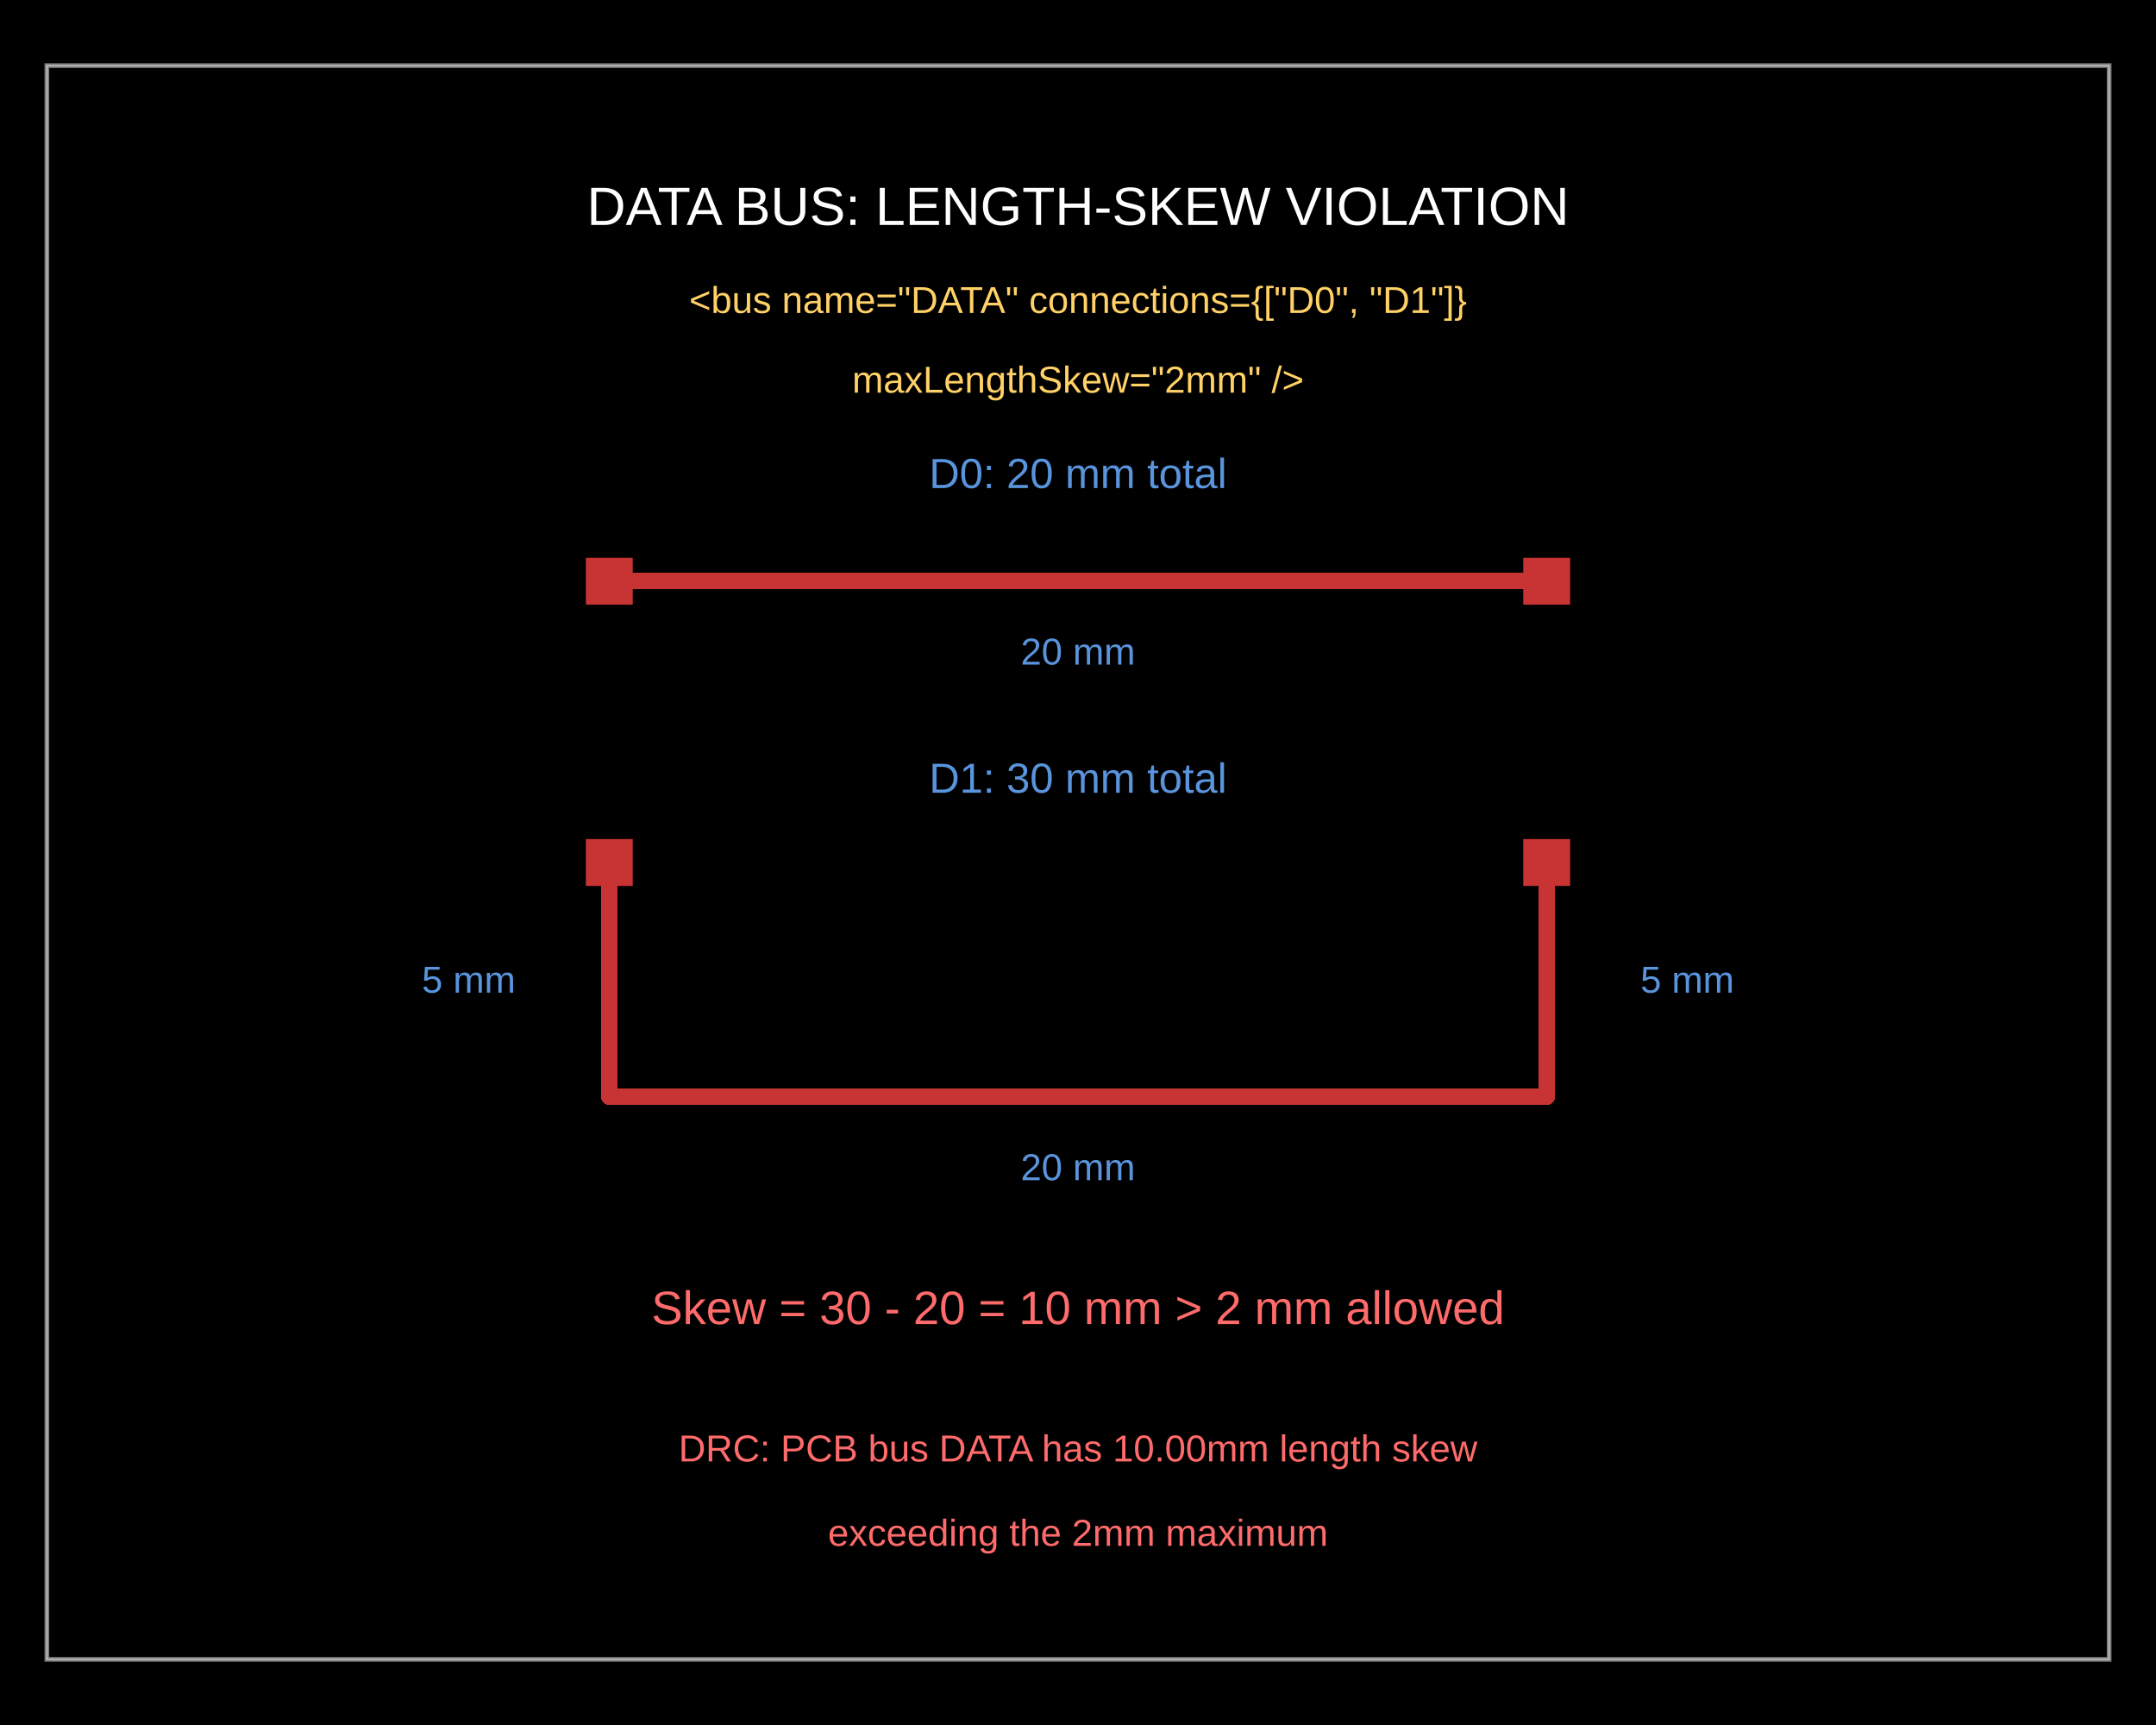
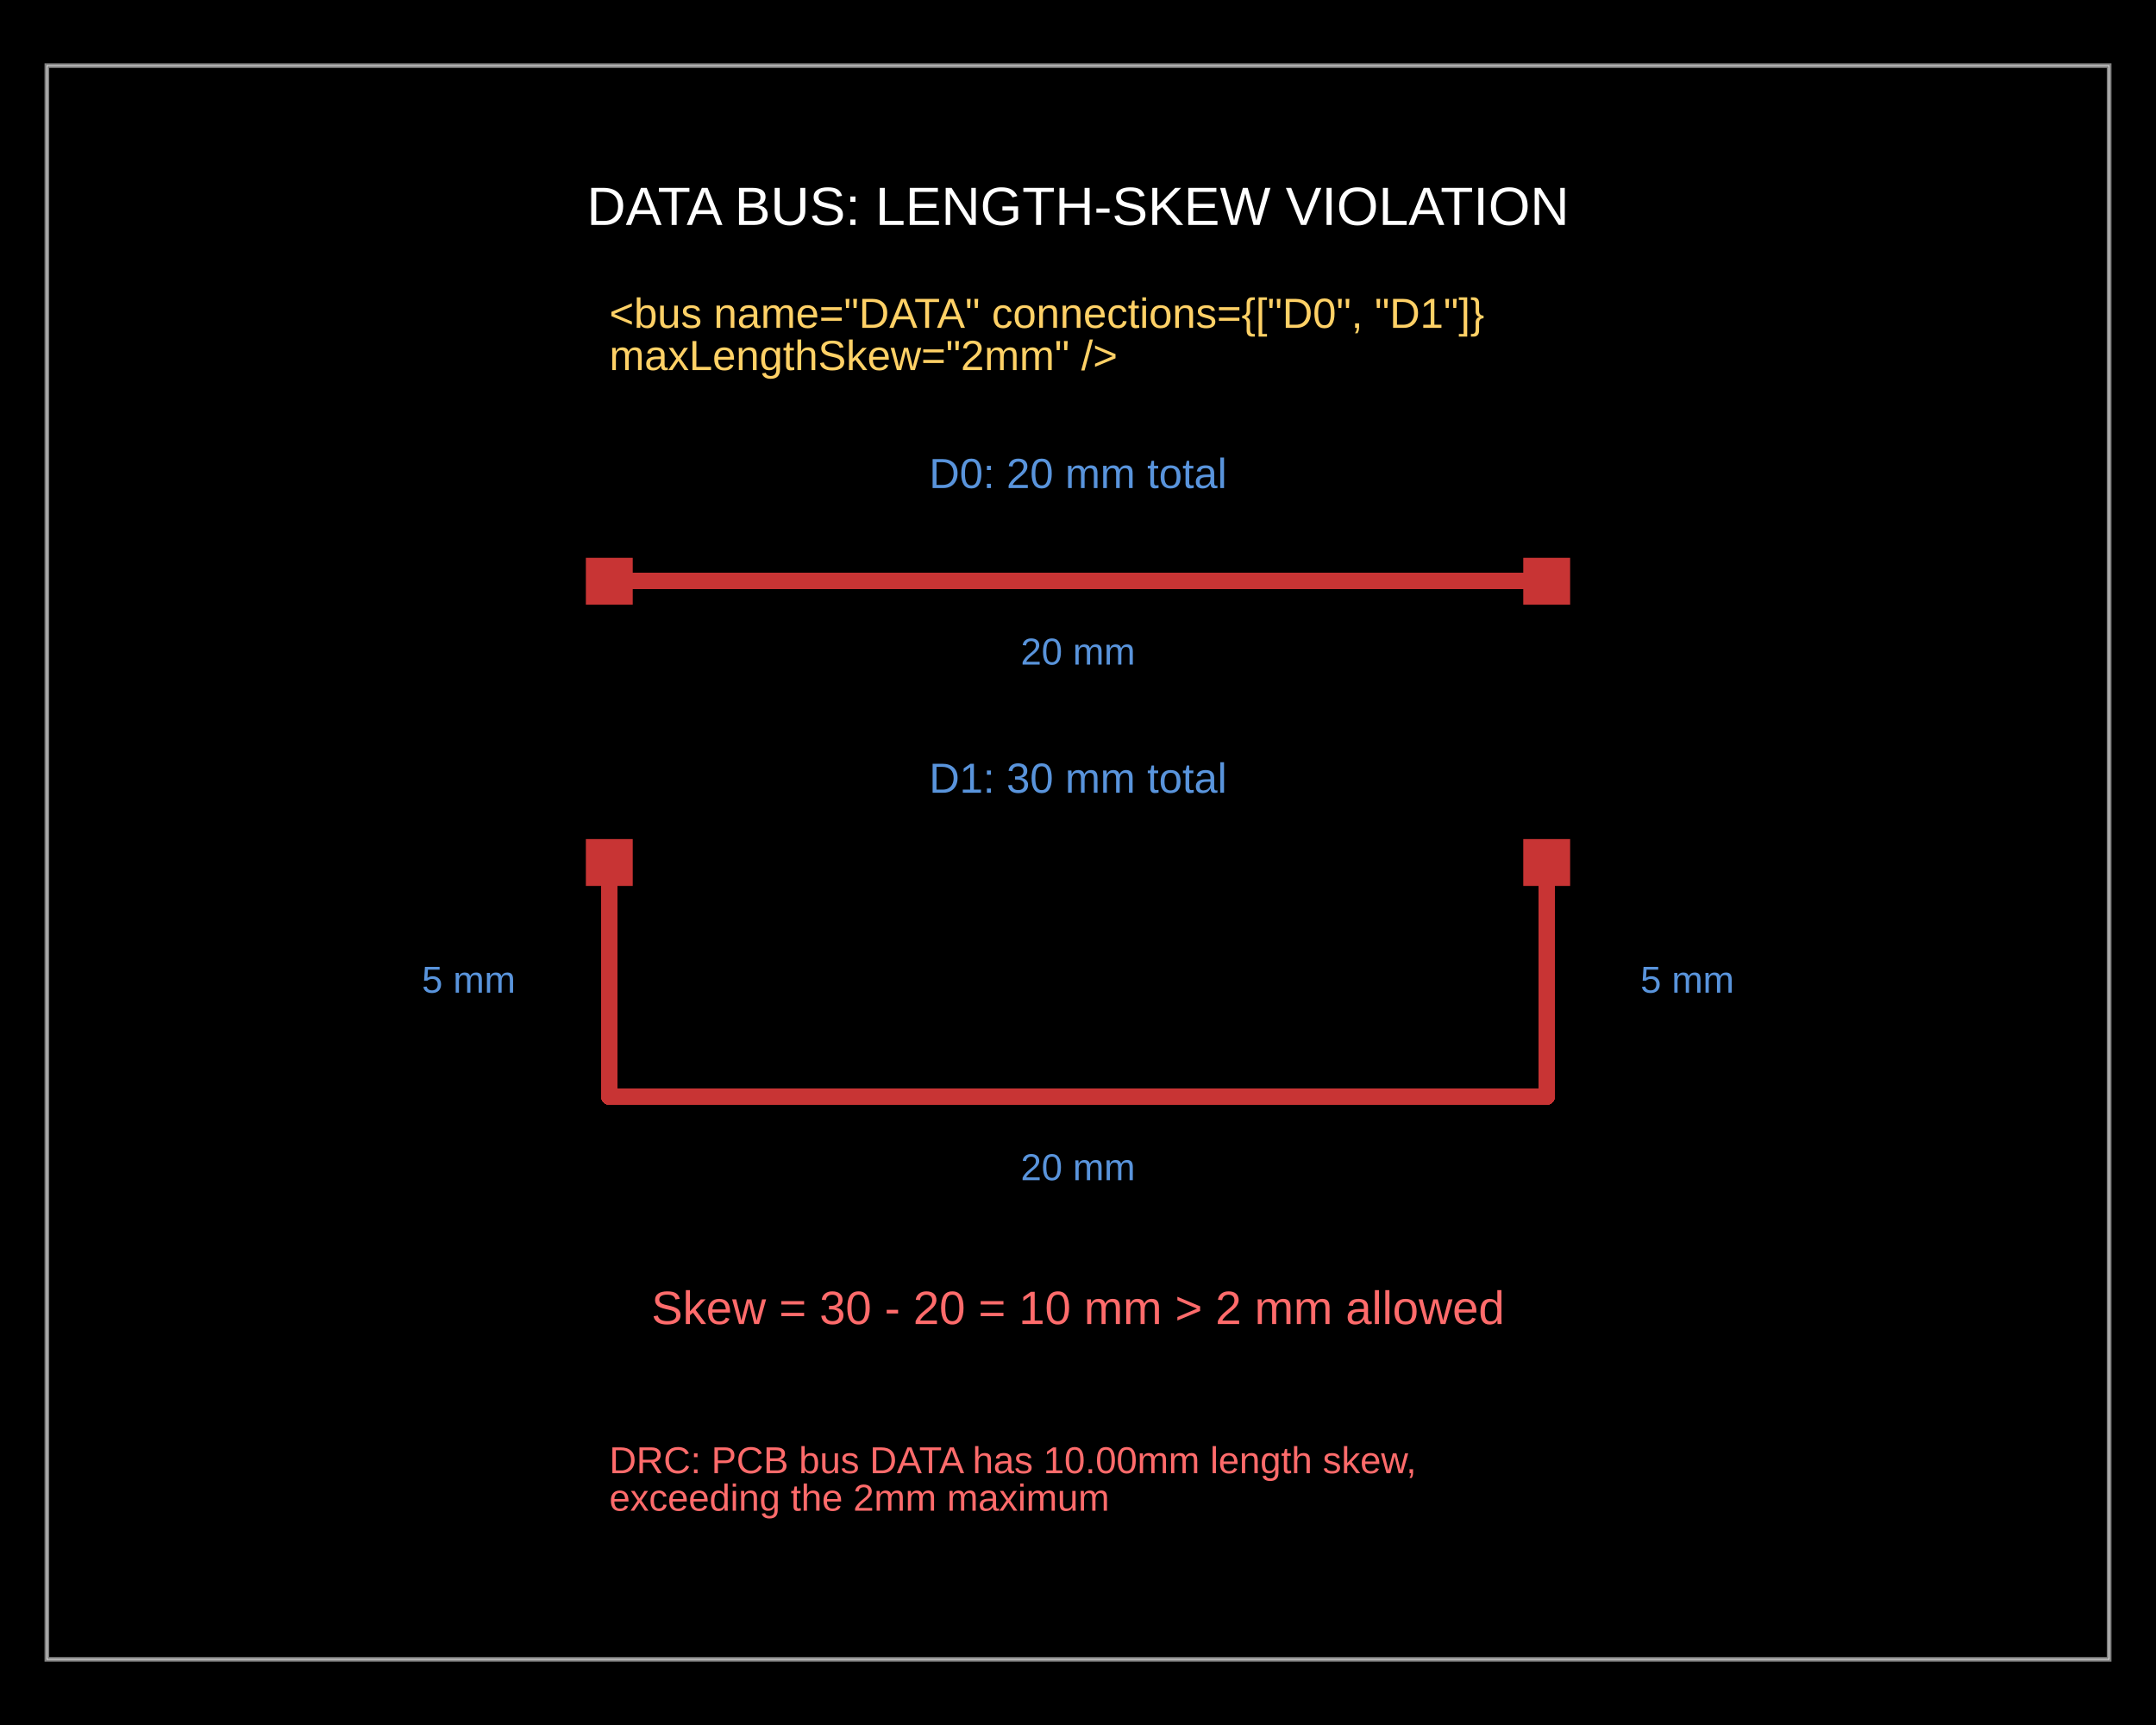
<svg xmlns="http://www.w3.org/2000/svg" width="1000" height="800" data-software-used-string="@tscircuit/core@0.0.1933">
  <style />
  <rect class="boundary" x="0" y="0" fill="#000" width="1000" height="800" data-type="pcb_background" data-pcb-layer="global" />
  <rect class="pcb-boundary" fill="none" stroke="#fff" stroke-width="0.3" x="21.739" y="30.435" width="956.522" height="739.13" data-type="pcb_boundary" data-pcb-layer="global" />
  <path class="pcb-board" d="M 21.739 769.565 L 978.261 769.565 L 978.261 30.435 L 21.739 30.435 Z" fill="none" stroke="rgba(255, 255, 255, 0.5)" stroke-width="2.174" data-type="pcb_board" data-pcb-layer="board" />
  <rect class="pcb-pad" fill="rgb(200, 52, 52)" x="271.739" y="258.696" width="21.739" height="21.739" data-type="pcb_smtpad" data-pcb-layer="top" data-pad-name="TX0.SIGNAL" />
  <rect class="pcb-pad" fill="rgb(200, 52, 52)" x="706.522" y="258.696" width="21.739" height="21.739" data-type="pcb_smtpad" data-pcb-layer="top" data-pad-name="RX0.SIGNAL" />
  <rect class="pcb-pad" fill="rgb(200, 52, 52)" x="271.739" y="389.13" width="21.739" height="21.739" data-type="pcb_smtpad" data-pcb-layer="top" data-pad-name="TX1.SIGNAL" />
  <rect class="pcb-pad" fill="rgb(200, 52, 52)" x="706.522" y="389.13" width="21.739" height="21.739" data-type="pcb_smtpad" data-pcb-layer="top" data-pad-name="RX1.SIGNAL" />
  <path class="pcb-trace" stroke="rgb(200, 52, 52)" fill="none" d="M 282.609 269.565 L 717.391 269.565" stroke-width="7.609" stroke-linecap="round" stroke-linejoin="round" shape-rendering="crispEdges" data-type="pcb_trace" data-pcb-layer="top" />
  <path class="pcb-trace" stroke="rgb(200, 52, 52)" fill="none" d="M 282.609 400 L 282.609 508.696" stroke-width="7.609" stroke-linecap="round" stroke-linejoin="round" shape-rendering="crispEdges" data-type="pcb_trace" data-pcb-layer="top" />
  <path class="pcb-trace" stroke="rgb(200, 52, 52)" fill="none" d="M 282.609 508.696 L 717.391 508.696" stroke-width="7.609" stroke-linecap="round" stroke-linejoin="round" shape-rendering="crispEdges" data-type="pcb_trace" data-pcb-layer="top" />
  <path class="pcb-trace" stroke="rgb(200, 52, 52)" fill="none" d="M 717.391 508.696 L 717.391 400" stroke-width="7.609" stroke-linecap="round" stroke-linejoin="round" shape-rendering="crispEdges" data-type="pcb_trace" data-pcb-layer="top" />
  <text x="500" y="95.652" fill="white" font-family="Arial, sans-serif" font-size="25" text-anchor="middle" dominant-baseline="central" class="pcb-note-text" data-type="pcb_note_text" data-pcb-note-text-id="pcb_note_text_0" data-pcb-layer="overlay">DATA BUS: LENGTH-SKEW VIOLATION</text>
-   <text x="500" y="139.13" fill="#ffd166" font-family="Arial, sans-serif" font-size="17.391" text-anchor="middle" dominant-baseline="central" class="pcb-note-text" data-type="pcb_note_text" data-pcb-note-text-id="pcb_note_text_1" data-pcb-layer="overlay">&lt;bus name="DATA" connections={["D0", "D1"]}</text>
-   <text x="500" y="176.087" fill="#ffd166" font-family="Arial, sans-serif" font-size="17.391" text-anchor="middle" dominant-baseline="central" class="pcb-note-text" data-type="pcb_note_text" data-pcb-note-text-id="pcb_note_text_2" data-pcb-layer="overlay">  maxLengthSkew="2mm" /&gt;</text>
-   <text x="500" y="219.565" fill="rgb(89, 148, 220)" font-family="Arial, sans-serif" font-size="19.565" text-anchor="middle" dominant-baseline="central" class="pcb-note-text" data-type="pcb_note_text" data-pcb-note-text-id="pcb_note_text_3" data-pcb-layer="overlay">D0: 20 mm total</text>
-   <text x="500" y="302.174" fill="rgb(89, 148, 220)" font-family="Arial, sans-serif" font-size="17.391" text-anchor="middle" dominant-baseline="central" class="pcb-note-text" data-type="pcb_note_text" data-pcb-note-text-id="pcb_note_text_4" data-pcb-layer="overlay">20 mm</text>
-   <text x="500" y="360.87" fill="rgb(89, 148, 220)" font-family="Arial, sans-serif" font-size="19.565" text-anchor="middle" dominant-baseline="central" class="pcb-note-text" data-type="pcb_note_text" data-pcb-note-text-id="pcb_note_text_5" data-pcb-layer="overlay">D1: 30 mm total</text>
-   <text x="217.391" y="454.348" fill="rgb(89, 148, 220)" font-family="Arial, sans-serif" font-size="17.391" text-anchor="middle" dominant-baseline="central" class="pcb-note-text" data-type="pcb_note_text" data-pcb-note-text-id="pcb_note_text_6" data-pcb-layer="overlay">5 mm</text>
-   <text x="782.609" y="454.348" fill="rgb(89, 148, 220)" font-family="Arial, sans-serif" font-size="17.391" text-anchor="middle" dominant-baseline="central" class="pcb-note-text" data-type="pcb_note_text" data-pcb-note-text-id="pcb_note_text_7" data-pcb-layer="overlay">5 mm</text>
-   <text x="500" y="541.304" fill="rgb(89, 148, 220)" font-family="Arial, sans-serif" font-size="17.391" text-anchor="middle" dominant-baseline="central" class="pcb-note-text" data-type="pcb_note_text" data-pcb-note-text-id="pcb_note_text_8" data-pcb-layer="overlay">20 mm</text>
-   <text x="500" y="606.522" fill="#ff6b6b" font-family="Arial, sans-serif" font-size="21.739" text-anchor="middle" dominant-baseline="central" class="pcb-note-text" data-type="pcb_note_text" data-pcb-note-text-id="pcb_note_text_9" data-pcb-layer="overlay">Skew = 30 - 20 = 10 mm &gt; 2 mm allowed</text>
-   <text x="500" y="671.739" fill="#ff6b6b" font-family="Arial, sans-serif" font-size="17.391" text-anchor="middle" dominant-baseline="central" class="pcb-note-text" data-type="pcb_note_text" data-pcb-note-text-id="pcb_note_text_10" data-pcb-layer="overlay">DRC: PCB bus DATA has 10.00mm length skew</text>
-   <text x="500" y="710.87" fill="#ff6b6b" font-family="Arial, sans-serif" font-size="17.391" text-anchor="middle" dominant-baseline="central" class="pcb-note-text" data-type="pcb_note_text" data-pcb-note-text-id="pcb_note_text_11" data-pcb-layer="overlay">exceeding the 2mm maximum</text>
+   <text x="282.609" y="139.13" fill="#ffd166" font-family="Arial, sans-serif" font-size="19.565" text-anchor="start" dominant-baseline="text-before-edge" class="pcb-note-text" data-type="pcb_note_text" data-pcb-note-text-id="pcb_note_text_1" data-pcb-layer="overlay">
+     <tspan x="282.609">&lt;bus name="DATA" connections={["D0", "D1"]}</tspan>
+     <tspan x="282.609" dy="1em">  maxLengthSkew="2mm" /&gt;</tspan>
+   </text>
+   <text x="500" y="219.565" fill="rgb(89, 148, 220)" font-family="Arial, sans-serif" font-size="19.565" text-anchor="middle" dominant-baseline="central" class="pcb-note-text" data-type="pcb_note_text" data-pcb-note-text-id="pcb_note_text_2" data-pcb-layer="overlay">D0: 20 mm total</text>
+   <text x="500" y="302.174" fill="rgb(89, 148, 220)" font-family="Arial, sans-serif" font-size="17.391" text-anchor="middle" dominant-baseline="central" class="pcb-note-text" data-type="pcb_note_text" data-pcb-note-text-id="pcb_note_text_3" data-pcb-layer="overlay">20 mm</text>
+   <text x="500" y="360.87" fill="rgb(89, 148, 220)" font-family="Arial, sans-serif" font-size="19.565" text-anchor="middle" dominant-baseline="central" class="pcb-note-text" data-type="pcb_note_text" data-pcb-note-text-id="pcb_note_text_4" data-pcb-layer="overlay">D1: 30 mm total</text>
+   <text x="217.391" y="454.348" fill="rgb(89, 148, 220)" font-family="Arial, sans-serif" font-size="17.391" text-anchor="middle" dominant-baseline="central" class="pcb-note-text" data-type="pcb_note_text" data-pcb-note-text-id="pcb_note_text_5" data-pcb-layer="overlay">5 mm</text>
+   <text x="782.609" y="454.348" fill="rgb(89, 148, 220)" font-family="Arial, sans-serif" font-size="17.391" text-anchor="middle" dominant-baseline="central" class="pcb-note-text" data-type="pcb_note_text" data-pcb-note-text-id="pcb_note_text_6" data-pcb-layer="overlay">5 mm</text>
+   <text x="500" y="541.304" fill="rgb(89, 148, 220)" font-family="Arial, sans-serif" font-size="17.391" text-anchor="middle" dominant-baseline="central" class="pcb-note-text" data-type="pcb_note_text" data-pcb-note-text-id="pcb_note_text_7" data-pcb-layer="overlay">20 mm</text>
+   <text x="500" y="606.522" fill="#ff6b6b" font-family="Arial, sans-serif" font-size="21.739" text-anchor="middle" dominant-baseline="central" class="pcb-note-text" data-type="pcb_note_text" data-pcb-note-text-id="pcb_note_text_8" data-pcb-layer="overlay">Skew = 30 - 20 = 10 mm &gt; 2 mm allowed</text>
+   <text x="282.609" y="671.739" fill="#ff6b6b" font-family="Arial, sans-serif" font-size="17.391" text-anchor="start" dominant-baseline="text-before-edge" class="pcb-note-text" data-type="pcb_note_text" data-pcb-note-text-id="pcb_note_text_9" data-pcb-layer="overlay">
+     <tspan x="282.609">DRC: PCB bus DATA has 10.00mm length skew,</tspan>
+     <tspan x="282.609" dy="1em">exceeding the 2mm maximum</tspan>
+   </text>
</svg>
